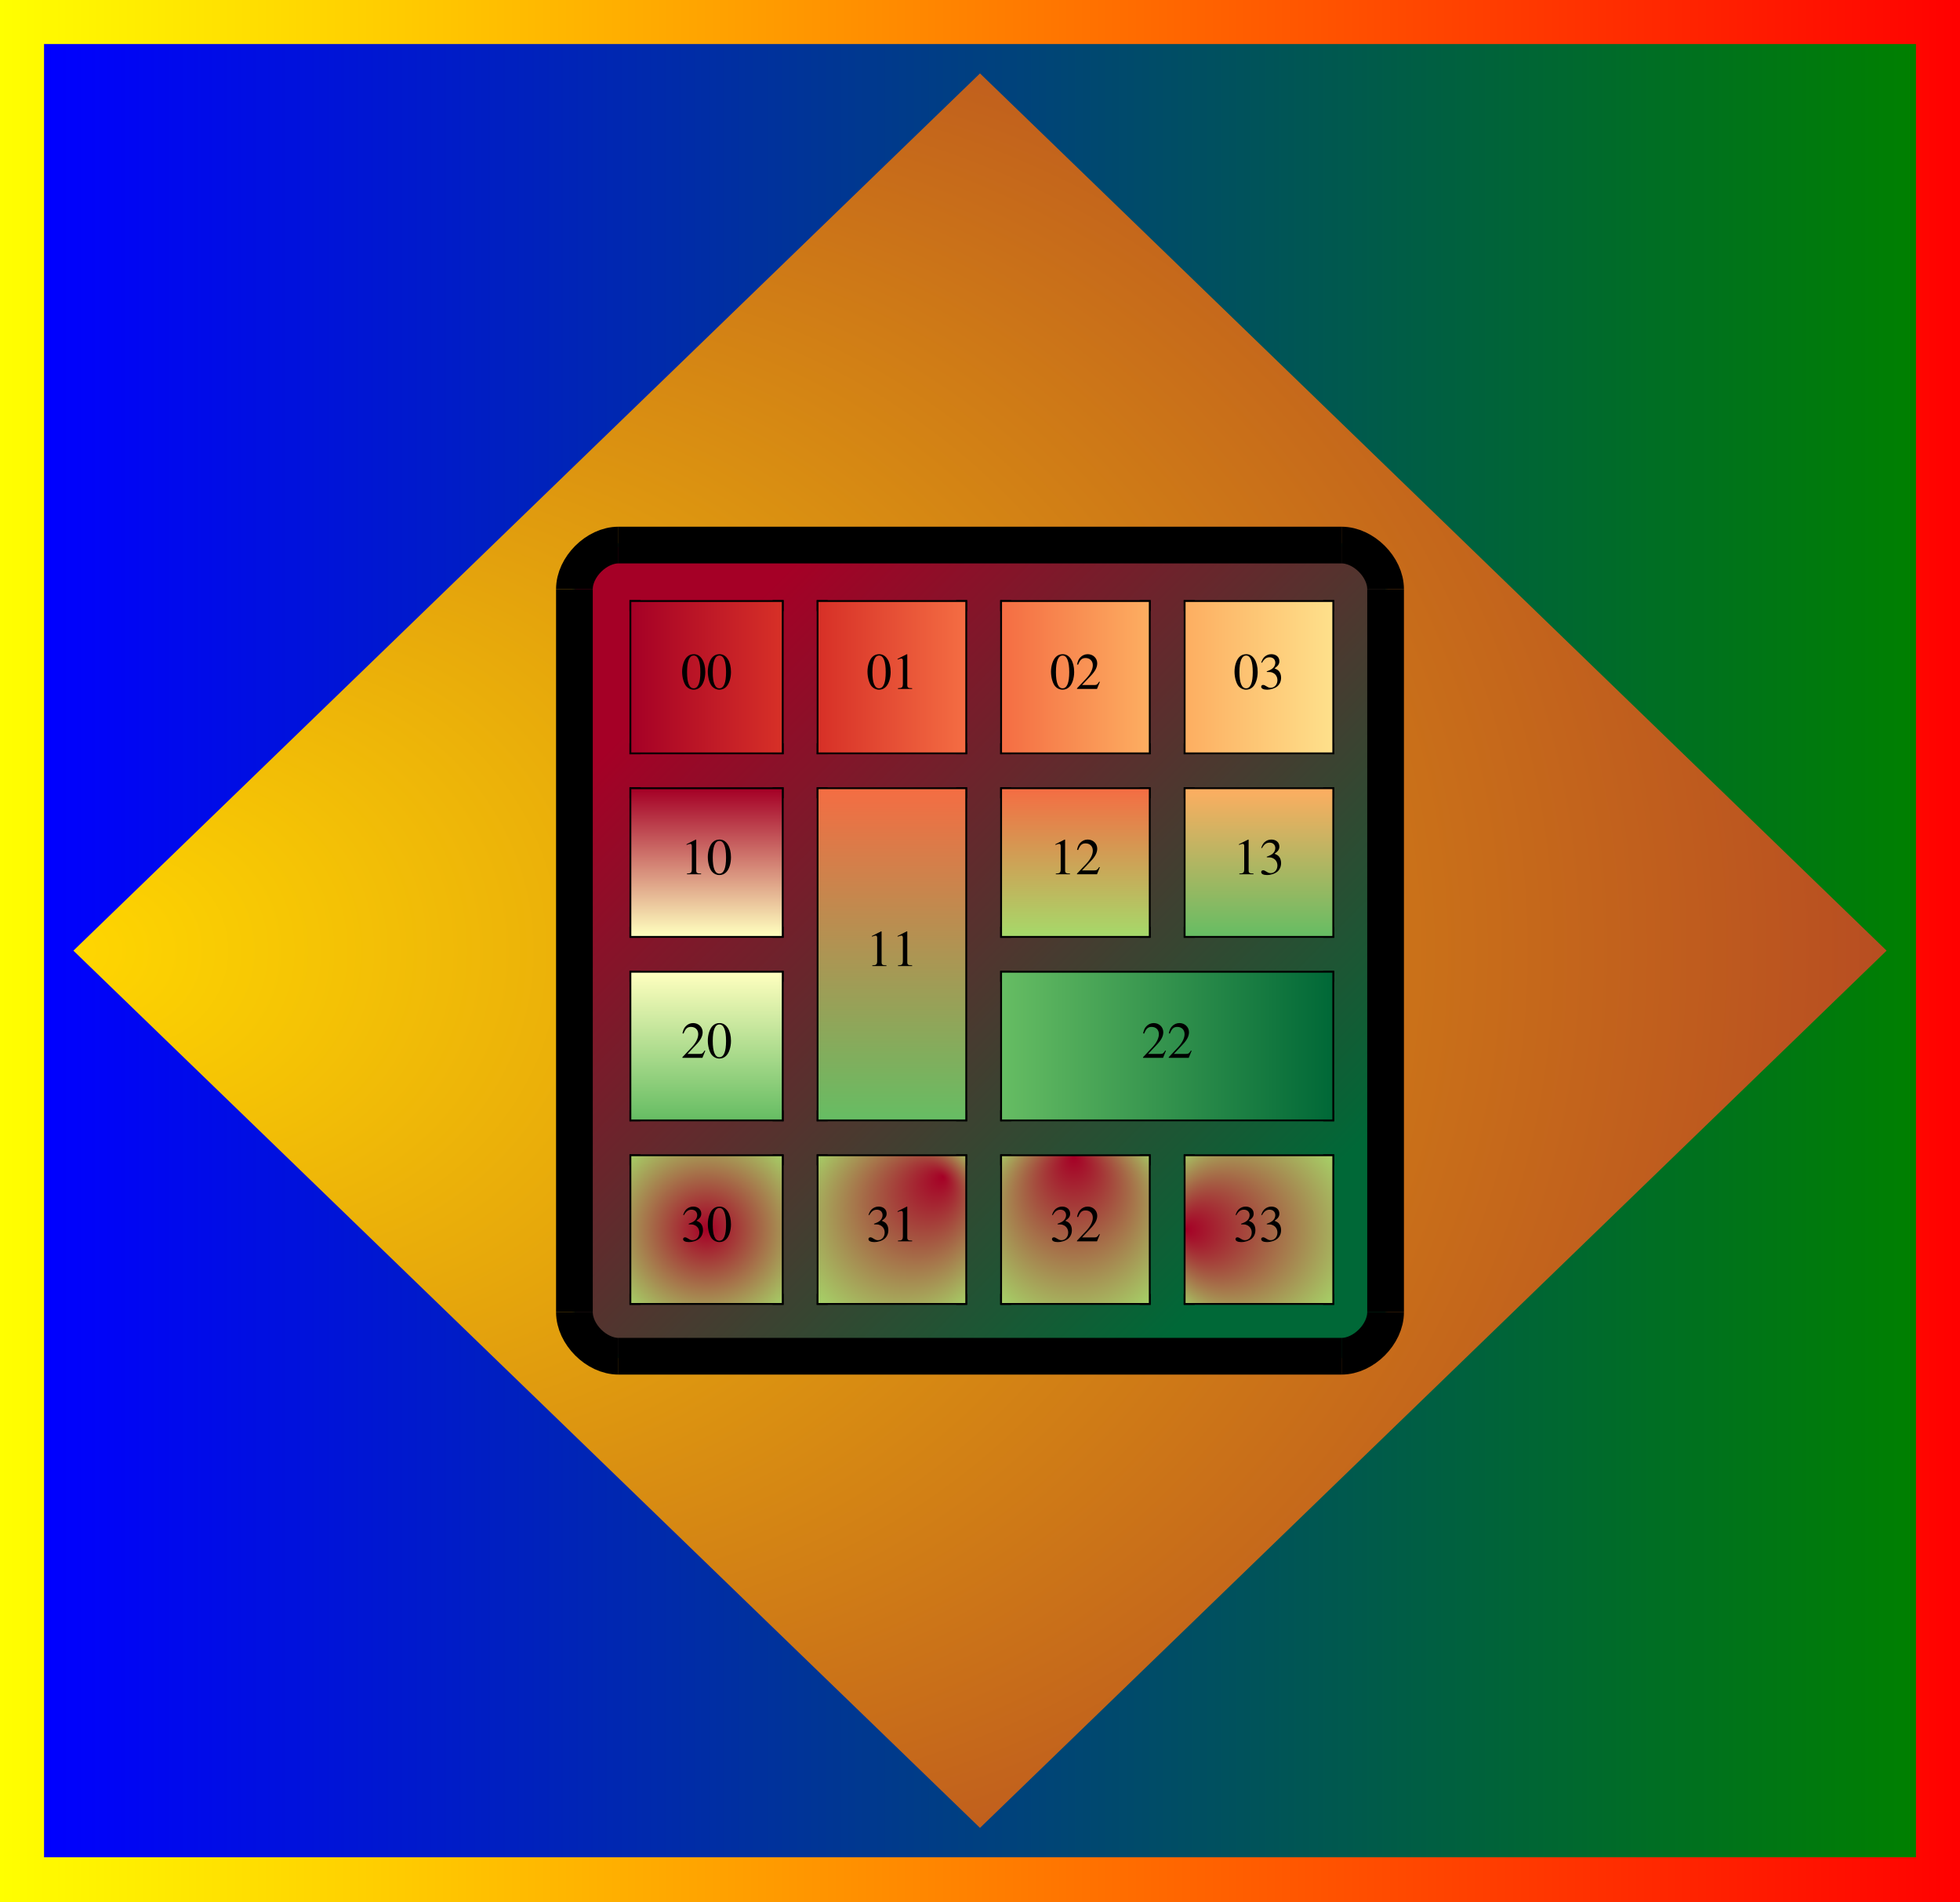
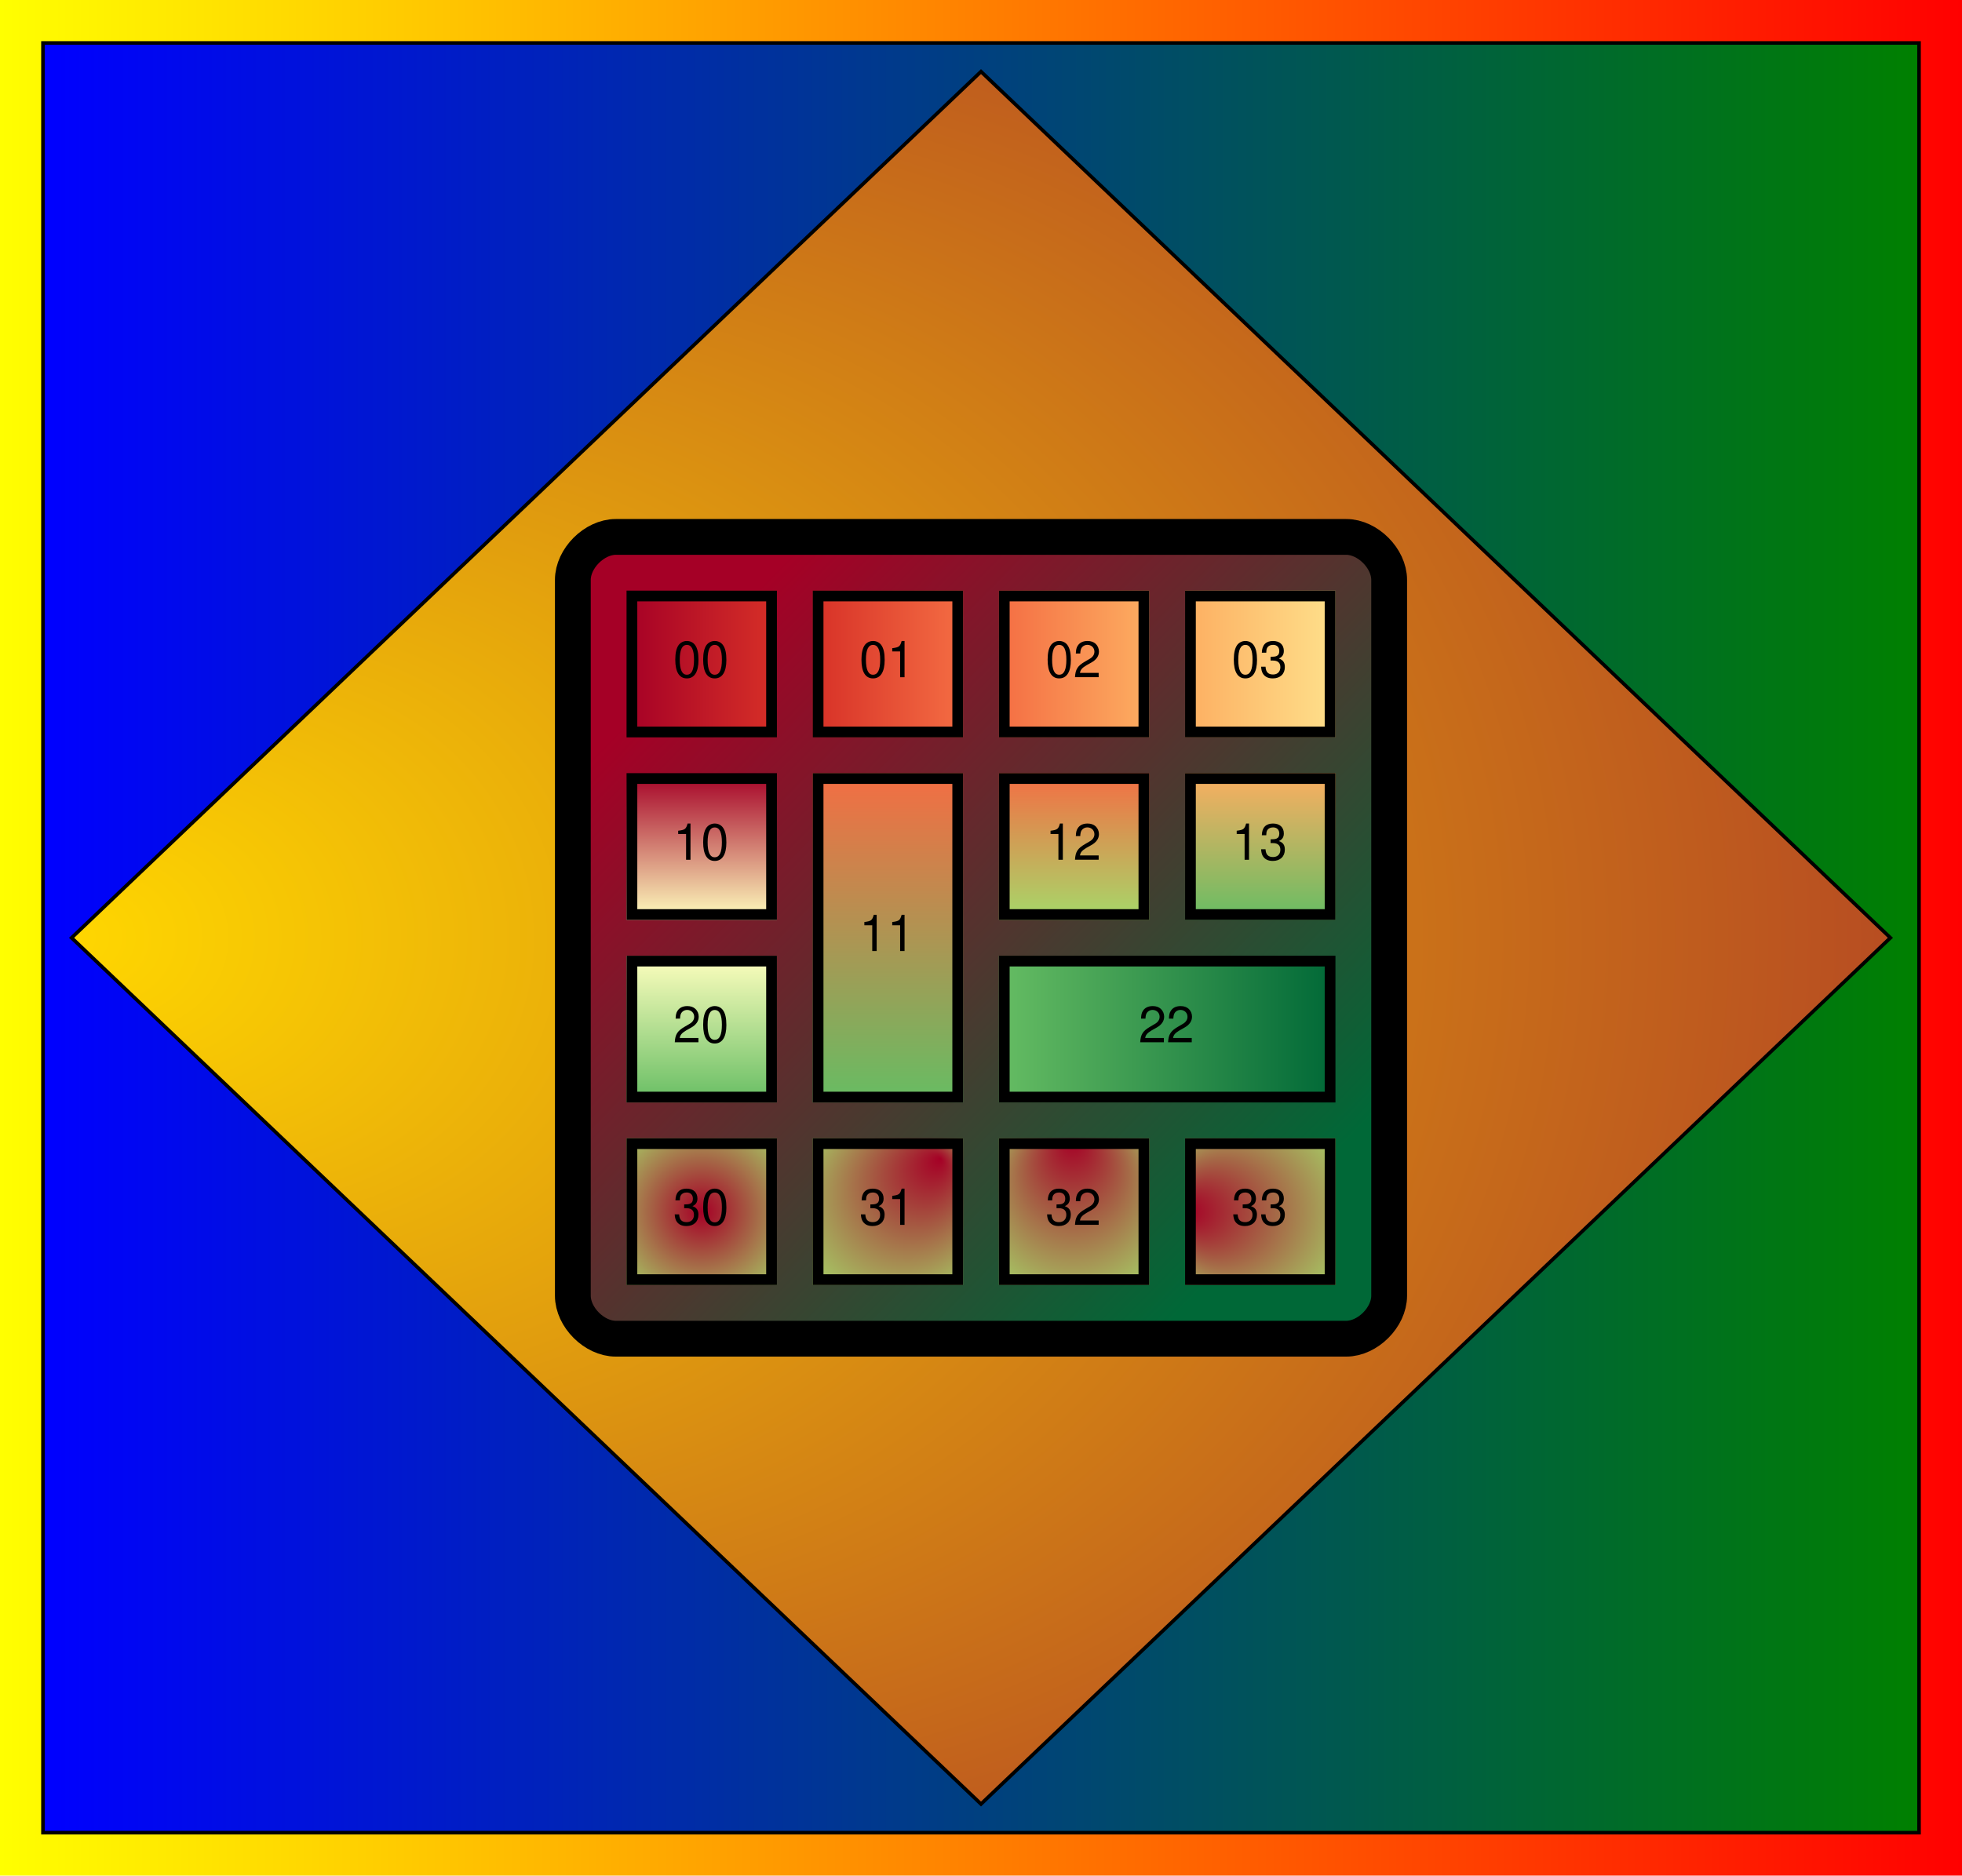
- <svg xmlns="http://www.w3.org/2000/svg" width="534pt" height="518pt" viewBox="0.00 0.00 534.00 518.00">
-   <g id="graph1" class="graph" transform="scale(1 1) rotate(0) translate(4 514)">
+ <svg xmlns="http://www.w3.org/2000/svg" width="548pt" height="524pt" viewBox="0.00 0.00 548.00 524.00">
+   <g id="graph0" class="graph" transform="scale(1 1) rotate(0) translate(4 520)">
    <defs>
-       <linearGradient id="l_0" gradientUnits="userSpaceOnUse" x1="-4" y1="-254.5" x2="531" y2="-254.5">
+       <linearGradient id="l_0" gradientUnits="userSpaceOnUse" x1="-4" y1="-258" x2="544" y2="-258">
        <stop offset="0" style="stop-color:yellow;stop-opacity:1.;" />
        <stop offset="1" style="stop-color:red;stop-opacity:1.;" />
      </linearGradient>
    </defs>
-     <polygon fill="url(#l_0)" points="-4,5 -4,-514 531,-514 531,5 -4,5" />
-     <g id="graph2" class="cluster">
+     <polygon fill="url(#l_0)" stroke="transparent" points="-4,4 -4,-520 544,-520 544,4 -4,4" />
+     <g id="clust1" class="cluster">
      <defs>
-         <linearGradient id="l_1" gradientUnits="userSpaceOnUse" x1="8" y1="-255" x2="518" y2="-255">
+         <linearGradient id="l_1" gradientUnits="userSpaceOnUse" x1="8" y1="-258" x2="532" y2="-258">
          <stop offset="0" style="stop-color:blue;stop-opacity:1.;" />
          <stop offset="1" style="stop-color:green;stop-opacity:1.;" />
        </linearGradient>
      </defs>
-       <polygon fill="url(#l_1)" points="8,-8 8,-502 518,-502 518,-8 8,-8" />
+       <polygon fill="url(#l_1)" stroke="black" points="8,-8 8,-508 532,-508 532,-8 8,-8" />
    </g>
-     <g id="node2" class="node">
+     <g id="node1" class="node">
      <defs>
-         <radialGradient id="r_2" cx="50%" cy="50%" r="75%" fx="0%" fy="50%">
+         <radialGradient id="r_0" cx="50%" cy="50%" r="75%" fx="0%" fy="50%">
          <stop offset="0" style="stop-color:gold;stop-opacity:1.;" />
          <stop offset="1" style="stop-color:brown;stop-opacity:1.;" />
        </radialGradient>
      </defs>
-       <polygon fill="url(#r_2)" points="263,-494 16,-255 263,-16 510,-255 263,-494" />
+       <polygon fill="url(#r_0)" stroke="black" points="270,-500 16,-258 270,-16 524,-258 270,-500" />
      <defs>
-         <linearGradient id="l_3" gradientUnits="userSpaceOnUse" x1="184.865" y1="-333.135" x2="341.135" y2="-176.865">
+         <linearGradient id="l_2" gradientUnits="userSpaceOnUse" x1="189.39" y1="-337.2" x2="350.61" y2="-178.8">
          <stop offset="0" style="stop-color:#a50026;stop-opacity:1.;" />
          <stop offset="1" style="stop-color:#006837;stop-opacity:1.;" />
        </linearGradient>
      </defs>
-       <polygon fill="url(#l_3)" points="164.5,-144.5 361.5,-144.5 373.5,-156.5 373.5,-353.5 361.5,-365.5 164.5,-365.5 152.5,-353.5 152.5,-156.5 164.5,-144.5" />
-       <path fill="#006837" stroke="#006837" d="M361.5,-144.5C367.5,-144.5 373.5,-150.5 373.5,-156.5" />
-       <path fill="#006837" stroke="#006837" d="M373.5,-353.5C373.5,-359.5 367.5,-365.5 361.5,-365.5" />
-       <path fill="#006837" stroke="#006837" d="M164.5,-365.5C158.5,-365.5 152.5,-359.5 152.5,-353.5" />
-       <path fill="#006837" stroke="#006837" d="M152.5,-156.5C152.5,-150.5 158.5,-144.5 164.5,-144.5" />
-       <polygon fill="black" stroke="black" points="168,-309 168,-350 170,-350 170,-309 168,-309" />
-       <polygon fill="black" stroke="black" points="168,-350 168,-348 209,-348 209,-350 168,-350" />
-       <polygon fill="black" stroke="black" points="209,-350 209,-309 207,-309 207,-350 209,-350" />
-       <polygon fill="black" stroke="black" points="209,-309 209,-311 168,-311 168,-309 209,-309" />
+       <path fill="url(#l_2)" stroke="transparent" d="M168,-146C168,-146 372,-146 372,-146 378,-146 384,-152 384,-158 384,-158 384,-358 384,-358 384,-364 378,-370 372,-370 372,-370 168,-370 168,-370 162,-370 156,-364 156,-358 156,-358 156,-158 156,-158 156,-152 162,-146 168,-146" />
      <defs>
-         <linearGradient id="l_4" gradientUnits="userSpaceOnUse" x1="168" y1="-329.5" x2="209" y2="-329.5">
+         <linearGradient id="l_3" gradientUnits="userSpaceOnUse" x1="171" y1="-334.5" x2="213" y2="-334.5">
          <stop offset="0" style="stop-color:#a50026;stop-opacity:1.;" />
          <stop offset="1" style="stop-color:#d73027;stop-opacity:1.;" />
        </linearGradient>
      </defs>
-       <polygon fill="url(#l_4)" points="168,-309 168,-350 209,-350 209,-309 168,-309" />
-       <text text-anchor="start" x="181.5" y="-326.3" font-family="Times,serif" font-size="14.00">00</text>
-       <polygon fill="black" stroke="black" points="219,-309 219,-350 221,-350 221,-309 219,-309" />
-       <polygon fill="black" stroke="black" points="219,-350 219,-348 259,-348 259,-350 219,-350" />
-       <polygon fill="black" stroke="black" points="259,-350 259,-309 257,-309 257,-350 259,-350" />
-       <polygon fill="black" stroke="black" points="259,-309 259,-311 219,-311 219,-309 259,-309" />
+       <polygon fill="url(#l_3)" stroke="transparent" points="171,-314 171,-355 213,-355 213,-314 171,-314" />
+       <polygon fill="none" stroke="black" stroke-width="3" points="172.5,-315.5 172.5,-353.5 211.5,-353.5 211.5,-315.5 172.5,-315.5" />
+       <text text-anchor="start" x="184" y="-330.8" font-family="Helvetica,Arial,sans-serif" font-size="14.00">00</text>
      <defs>
-         <linearGradient id="l_5" gradientUnits="userSpaceOnUse" x1="219" y1="-329.5" x2="259" y2="-329.5">
+         <linearGradient id="l_4" gradientUnits="userSpaceOnUse" x1="223" y1="-334.5" x2="265" y2="-334.5">
          <stop offset="0" style="stop-color:#d73027;stop-opacity:1.;" />
          <stop offset="1" style="stop-color:#f46d43;stop-opacity:1.;" />
        </linearGradient>
      </defs>
-       <polygon fill="url(#l_5)" points="219,-309 219,-350 259,-350 259,-309 219,-309" />
-       <text text-anchor="start" x="232" y="-326.3" font-family="Times,serif" font-size="14.00">01</text>
-       <polygon fill="black" stroke="black" points="269,-309 269,-350 271,-350 271,-309 269,-309" />
-       <polygon fill="black" stroke="black" points="269,-350 269,-348 309,-348 309,-350 269,-350" />
-       <polygon fill="black" stroke="black" points="309,-350 309,-309 307,-309 307,-350 309,-350" />
-       <polygon fill="black" stroke="black" points="309,-309 309,-311 269,-311 269,-309 309,-309" />
+       <polygon fill="url(#l_4)" stroke="transparent" stroke-width="3" points="223,-314 223,-355 265,-355 265,-314 223,-314" />
+       <polygon fill="none" stroke="black" stroke-width="3" points="224.5,-315.5 224.5,-353.5 263.5,-353.5 263.5,-315.5 224.5,-315.5" />
+       <text text-anchor="start" x="236" y="-330.8" font-family="Helvetica,Arial,sans-serif" font-size="14.00">01</text>
      <defs>
-         <linearGradient id="l_6" gradientUnits="userSpaceOnUse" x1="269" y1="-329.5" x2="309" y2="-329.5">
+         <linearGradient id="l_5" gradientUnits="userSpaceOnUse" x1="275" y1="-334.5" x2="317" y2="-334.5">
          <stop offset="0" style="stop-color:#f46d43;stop-opacity:1.;" />
          <stop offset="1" style="stop-color:#fdae61;stop-opacity:1.;" />
        </linearGradient>
      </defs>
-       <polygon fill="url(#l_6)" points="269,-309 269,-350 309,-350 309,-309 269,-309" />
-       <text text-anchor="start" x="282" y="-326.3" font-family="Times,serif" font-size="14.00">02</text>
-       <polygon fill="black" stroke="black" points="319,-309 319,-350 321,-350 321,-309 319,-309" />
-       <polygon fill="black" stroke="black" points="319,-350 319,-348 359,-348 359,-350 319,-350" />
-       <polygon fill="black" stroke="black" points="359,-350 359,-309 357,-309 357,-350 359,-350" />
-       <polygon fill="black" stroke="black" points="359,-309 359,-311 319,-311 319,-309 359,-309" />
+       <polygon fill="url(#l_5)" stroke="transparent" stroke-width="3" points="275,-314 275,-355 317,-355 317,-314 275,-314" />
+       <polygon fill="none" stroke="black" stroke-width="3" points="276.5,-315.5 276.5,-353.5 315.5,-353.5 315.5,-315.5 276.5,-315.5" />
+       <text text-anchor="start" x="288" y="-330.8" font-family="Helvetica,Arial,sans-serif" font-size="14.00">02</text>
      <defs>
-         <linearGradient id="l_7" gradientUnits="userSpaceOnUse" x1="319" y1="-329.5" x2="359" y2="-329.5">
+         <linearGradient id="l_6" gradientUnits="userSpaceOnUse" x1="327" y1="-334.5" x2="369" y2="-334.5">
          <stop offset="0" style="stop-color:#fdae61;stop-opacity:1.;" />
          <stop offset="1" style="stop-color:#fee08b;stop-opacity:1.;" />
        </linearGradient>
      </defs>
-       <polygon fill="url(#l_7)" points="319,-309 319,-350 359,-350 359,-309 319,-309" />
-       <text text-anchor="start" x="332" y="-326.3" font-family="Times,serif" font-size="14.00">03</text>
-       <polygon fill="black" stroke="black" points="168,-259 168,-299 170,-299 170,-259 168,-259" />
-       <polygon fill="black" stroke="black" points="168,-299 168,-297 209,-297 209,-299 168,-299" />
-       <polygon fill="black" stroke="black" points="209,-299 209,-259 207,-259 207,-299 209,-299" />
-       <polygon fill="black" stroke="black" points="209,-259 209,-261 168,-261 168,-259 209,-259" />
+       <polygon fill="url(#l_6)" stroke="transparent" stroke-width="3" points="327,-314 327,-355 369,-355 369,-314 327,-314" />
+       <polygon fill="none" stroke="black" stroke-width="3" points="328.5,-315.5 328.5,-353.5 367.5,-353.5 367.5,-315.5 328.5,-315.5" />
+       <text text-anchor="start" x="340" y="-330.8" font-family="Helvetica,Arial,sans-serif" font-size="14.00">03</text>
      <defs>
-         <linearGradient id="l_8" gradientUnits="userSpaceOnUse" x1="188.5" y1="-299" x2="188.5" y2="-259">
+         <linearGradient id="l_7" gradientUnits="userSpaceOnUse" x1="192" y1="-304" x2="192" y2="-263">
          <stop offset="0" style="stop-color:#a50026;stop-opacity:1.;" />
          <stop offset="1" style="stop-color:#ffffbf;stop-opacity:1.;" />
        </linearGradient>
      </defs>
-       <polygon fill="url(#l_8)" points="168,-259 168,-299 209,-299 209,-259 168,-259" />
-       <text text-anchor="start" x="181.5" y="-275.8" font-family="Times,serif" font-size="14.00">10</text>
-       <polygon fill="black" stroke="black" points="219,-209 219,-299 221,-299 221,-209 219,-209" />
-       <polygon fill="black" stroke="black" points="219,-299 219,-297 259,-297 259,-299 219,-299" />
-       <polygon fill="black" stroke="black" points="259,-299 259,-209 257,-209 257,-299 259,-299" />
-       <polygon fill="black" stroke="black" points="259,-209 259,-211 219,-211 219,-209 259,-209" />
+       <polygon fill="url(#l_7)" stroke="transparent" stroke-width="3" points="171,-263 171,-304 213,-304 213,-263 171,-263" />
+       <polygon fill="none" stroke="black" stroke-width="3" points="172.5,-264.5 172.5,-302.5 211.5,-302.5 211.5,-264.5 172.5,-264.5" />
+       <text text-anchor="start" x="184" y="-279.8" font-family="Helvetica,Arial,sans-serif" font-size="14.00">10</text>
      <defs>
-         <linearGradient id="l_9" gradientUnits="userSpaceOnUse" x1="239" y1="-299" x2="239" y2="-209">
+         <linearGradient id="l_8" gradientUnits="userSpaceOnUse" x1="244" y1="-304" x2="244" y2="-212">
          <stop offset="0" style="stop-color:#f46d43;stop-opacity:1.;" />
          <stop offset="1" style="stop-color:#66bd63;stop-opacity:1.;" />
        </linearGradient>
      </defs>
-       <polygon fill="url(#l_9)" points="219,-209 219,-299 259,-299 259,-209 219,-209" />
-       <text text-anchor="start" x="232" y="-250.8" font-family="Times,serif" font-size="14.00">11</text>
-       <polygon fill="black" stroke="black" points="269,-259 269,-299 271,-299 271,-259 269,-259" />
-       <polygon fill="black" stroke="black" points="269,-299 269,-297 309,-297 309,-299 269,-299" />
-       <polygon fill="black" stroke="black" points="309,-299 309,-259 307,-259 307,-299 309,-299" />
-       <polygon fill="black" stroke="black" points="309,-259 309,-261 269,-261 269,-259 309,-259" />
+       <polygon fill="url(#l_8)" stroke="transparent" stroke-width="3" points="223,-212 223,-304 265,-304 265,-212 223,-212" />
+       <polygon fill="none" stroke="black" stroke-width="3" points="224.5,-213.5 224.5,-302.5 263.5,-302.5 263.5,-213.5 224.5,-213.5" />
+       <text text-anchor="start" x="236" y="-254.3" font-family="Helvetica,Arial,sans-serif" font-size="14.00">11</text>
      <defs>
-         <linearGradient id="l_10" gradientUnits="userSpaceOnUse" x1="289" y1="-299" x2="289" y2="-259">
+         <linearGradient id="l_9" gradientUnits="userSpaceOnUse" x1="296" y1="-304" x2="296" y2="-263">
          <stop offset="0" style="stop-color:#f46d43;stop-opacity:1.;" />
          <stop offset="1" style="stop-color:#a6d96a;stop-opacity:1.;" />
        </linearGradient>
      </defs>
-       <polygon fill="url(#l_10)" points="269,-259 269,-299 309,-299 309,-259 269,-259" />
-       <text text-anchor="start" x="282" y="-275.8" font-family="Times,serif" font-size="14.00">12</text>
-       <polygon fill="black" stroke="black" points="319,-259 319,-299 321,-299 321,-259 319,-259" />
-       <polygon fill="black" stroke="black" points="319,-299 319,-297 359,-297 359,-299 319,-299" />
-       <polygon fill="black" stroke="black" points="359,-299 359,-259 357,-259 357,-299 359,-299" />
-       <polygon fill="black" stroke="black" points="359,-259 359,-261 319,-261 319,-259 359,-259" />
+       <polygon fill="url(#l_9)" stroke="transparent" stroke-width="3" points="275,-263 275,-304 317,-304 317,-263 275,-263" />
+       <polygon fill="none" stroke="black" stroke-width="3" points="276.5,-264.5 276.5,-302.5 315.5,-302.5 315.5,-264.5 276.5,-264.5" />
+       <text text-anchor="start" x="288" y="-279.8" font-family="Helvetica,Arial,sans-serif" font-size="14.00">12</text>
      <defs>
-         <linearGradient id="l_11" gradientUnits="userSpaceOnUse" x1="339" y1="-299" x2="339" y2="-259">
+         <linearGradient id="l_10" gradientUnits="userSpaceOnUse" x1="348" y1="-304" x2="348" y2="-263">
          <stop offset="0" style="stop-color:#fdae61;stop-opacity:1.;" />
          <stop offset="1" style="stop-color:#66bd63;stop-opacity:1.;" />
        </linearGradient>
      </defs>
-       <polygon fill="url(#l_11)" points="319,-259 319,-299 359,-299 359,-259 319,-259" />
-       <text text-anchor="start" x="332" y="-275.8" font-family="Times,serif" font-size="14.00">13</text>
-       <polygon fill="black" stroke="black" points="168,-209 168,-249 170,-249 170,-209 168,-209" />
-       <polygon fill="black" stroke="black" points="168,-249 168,-247 209,-247 209,-249 168,-249" />
-       <polygon fill="black" stroke="black" points="209,-249 209,-209 207,-209 207,-249 209,-249" />
-       <polygon fill="black" stroke="black" points="209,-209 209,-211 168,-211 168,-209 209,-209" />
+       <polygon fill="url(#l_10)" stroke="transparent" stroke-width="3" points="327,-263 327,-304 369,-304 369,-263 327,-263" />
+       <polygon fill="none" stroke="black" stroke-width="3" points="328.5,-264.5 328.5,-302.5 367.5,-302.5 367.5,-264.5 328.5,-264.5" />
+       <text text-anchor="start" x="340" y="-279.8" font-family="Helvetica,Arial,sans-serif" font-size="14.00">13</text>
      <defs>
-         <linearGradient id="l_12" gradientUnits="userSpaceOnUse" x1="188.5" y1="-249" x2="188.5" y2="-209">
+         <linearGradient id="l_11" gradientUnits="userSpaceOnUse" x1="192" y1="-253" x2="192" y2="-212">
          <stop offset="0" style="stop-color:#ffffbf;stop-opacity:1.;" />
          <stop offset="1" style="stop-color:#66bd63;stop-opacity:1.;" />
        </linearGradient>
      </defs>
-       <polygon fill="url(#l_12)" points="168,-209 168,-249 209,-249 209,-209 168,-209" />
-       <text text-anchor="start" x="181.5" y="-225.8" font-family="Times,serif" font-size="14.00">20</text>
-       <polygon fill="black" stroke="black" points="269,-209 269,-249 271,-249 271,-209 269,-209" />
-       <polygon fill="black" stroke="black" points="269,-249 269,-247 359,-247 359,-249 269,-249" />
-       <polygon fill="black" stroke="black" points="359,-249 359,-209 357,-209 357,-249 359,-249" />
-       <polygon fill="black" stroke="black" points="359,-209 359,-211 269,-211 269,-209 359,-209" />
+       <polygon fill="url(#l_11)" stroke="transparent" stroke-width="3" points="171,-212 171,-253 213,-253 213,-212 171,-212" />
+       <polygon fill="none" stroke="black" stroke-width="3" points="172.5,-213.5 172.5,-251.5 211.5,-251.5 211.5,-213.5 172.5,-213.5" />
+       <text text-anchor="start" x="184" y="-228.8" font-family="Helvetica,Arial,sans-serif" font-size="14.00">20</text>
      <defs>
-         <linearGradient id="l_13" gradientUnits="userSpaceOnUse" x1="269" y1="-229" x2="359" y2="-229">
+         <linearGradient id="l_12" gradientUnits="userSpaceOnUse" x1="275" y1="-232.5" x2="369" y2="-232.5">
          <stop offset="0" style="stop-color:#66bd63;stop-opacity:1.;" />
          <stop offset="1" style="stop-color:#006837;stop-opacity:1.;" />
        </linearGradient>
      </defs>
-       <polygon fill="url(#l_13)" points="269,-209 269,-249 359,-249 359,-209 269,-209" />
-       <text text-anchor="start" x="307" y="-225.8" font-family="Times,serif" font-size="14.00">22</text>
-       <polygon fill="black" stroke="black" points="168,-159 168,-199 170,-199 170,-159 168,-159" />
-       <polygon fill="black" stroke="black" points="168,-199 168,-197 209,-197 209,-199 168,-199" />
-       <polygon fill="black" stroke="black" points="209,-199 209,-159 207,-159 207,-199 209,-199" />
-       <polygon fill="black" stroke="black" points="209,-159 209,-161 168,-161 168,-159 209,-159" />
+       <polygon fill="url(#l_12)" stroke="transparent" stroke-width="3" points="275,-212 275,-253 369,-253 369,-212 275,-212" />
+       <polygon fill="none" stroke="black" stroke-width="3" points="276.5,-213.5 276.5,-251.5 367.5,-251.5 367.5,-213.5 276.5,-213.5" />
+       <text text-anchor="start" x="314" y="-228.8" font-family="Helvetica,Arial,sans-serif" font-size="14.00">22</text>
      <defs>
-         <radialGradient id="r_14" cx="50%" cy="50%" r="75%" fx="50%" fy="50%">
+         <radialGradient id="r_1" cx="50%" cy="50%" r="75%" fx="50%" fy="50%">
          <stop offset="0" style="stop-color:#a50026;stop-opacity:1.;" />
          <stop offset="1" style="stop-color:#a6d96a;stop-opacity:1.;" />
        </radialGradient>
      </defs>
-       <polygon fill="url(#r_14)" points="168,-159 168,-199 209,-199 209,-159 168,-159" />
-       <text text-anchor="start" x="181.5" y="-175.8" font-family="Times,serif" font-size="14.00">30</text>
-       <polygon fill="black" stroke="black" points="219,-159 219,-199 221,-199 221,-159 219,-159" />
-       <polygon fill="black" stroke="black" points="219,-199 219,-197 259,-197 259,-199 219,-199" />
-       <polygon fill="black" stroke="black" points="259,-199 259,-159 257,-159 257,-199 259,-199" />
-       <polygon fill="black" stroke="black" points="259,-159 259,-161 219,-161 219,-159 259,-159" />
+       <polygon fill="url(#r_1)" stroke="transparent" stroke-width="3" points="171,-161 171,-202 213,-202 213,-161 171,-161" />
+       <polygon fill="none" stroke="black" stroke-width="3" points="172.5,-162.5 172.5,-200.5 211.5,-200.5 211.5,-162.5 172.5,-162.5" />
+       <text text-anchor="start" x="184" y="-177.8" font-family="Helvetica,Arial,sans-serif" font-size="14.00">30</text>
      <defs>
-         <radialGradient id="r_15" cx="50%" cy="50%" r="75%" fx="85%" fy="14%">
+         <radialGradient id="r_2" cx="50%" cy="50%" r="75%" fx="85%" fy="14%">
          <stop offset="0" style="stop-color:#a50026;stop-opacity:1.;" />
          <stop offset="1" style="stop-color:#a6d96a;stop-opacity:1.;" />
        </radialGradient>
      </defs>
-       <polygon fill="url(#r_15)" points="219,-159 219,-199 259,-199 259,-159 219,-159" />
-       <text text-anchor="start" x="232" y="-175.8" font-family="Times,serif" font-size="14.00">31</text>
-       <polygon fill="black" stroke="black" points="269,-159 269,-199 271,-199 271,-159 269,-159" />
-       <polygon fill="black" stroke="black" points="269,-199 269,-197 309,-197 309,-199 269,-199" />
-       <polygon fill="black" stroke="black" points="309,-199 309,-159 307,-159 307,-199 309,-199" />
-       <polygon fill="black" stroke="black" points="309,-159 309,-161 269,-161 269,-159 309,-159" />
+       <polygon fill="url(#r_2)" stroke="transparent" stroke-width="3" points="223,-161 223,-202 265,-202 265,-161 223,-161" />
+       <polygon fill="none" stroke="black" stroke-width="3" points="224.5,-162.5 224.5,-200.5 263.5,-200.5 263.5,-162.5 224.5,-162.5" />
+       <text text-anchor="start" x="236" y="-177.8" font-family="Helvetica,Arial,sans-serif" font-size="14.00">31</text>
      <defs>
-         <radialGradient id="r_16" cx="50%" cy="50%" r="75%" fx="49%" fy="0%">
+         <radialGradient id="r_3" cx="50%" cy="50%" r="75%" fx="49%" fy="0%">
          <stop offset="0" style="stop-color:#a50026;stop-opacity:1.;" />
          <stop offset="1" style="stop-color:#a6d96a;stop-opacity:1.;" />
        </radialGradient>
      </defs>
-       <polygon fill="url(#r_16)" points="269,-159 269,-199 309,-199 309,-159 269,-159" />
-       <text text-anchor="start" x="282" y="-175.8" font-family="Times,serif" font-size="14.00">32</text>
-       <polygon fill="black" stroke="black" points="319,-159 319,-199 321,-199 321,-159 319,-159" />
-       <polygon fill="black" stroke="black" points="319,-199 319,-197 359,-197 359,-199 319,-199" />
-       <polygon fill="black" stroke="black" points="359,-199 359,-159 357,-159 357,-199 359,-199" />
-       <polygon fill="black" stroke="black" points="359,-159 359,-161 319,-161 319,-159 359,-159" />
+       <polygon fill="url(#r_3)" stroke="transparent" stroke-width="3" points="275,-161 275,-202 317,-202 317,-161 275,-161" />
+       <polygon fill="none" stroke="black" stroke-width="3" points="276.5,-162.5 276.5,-200.5 315.5,-200.5 315.5,-162.5 276.5,-162.5" />
+       <text text-anchor="start" x="288" y="-177.8" font-family="Helvetica,Arial,sans-serif" font-size="14.00">32</text>
      <defs>
-         <radialGradient id="r_17" cx="50%" cy="50%" r="75%" fx="0%" fy="50%">
+         <radialGradient id="r_4" cx="50%" cy="50%" r="75%" fx="0%" fy="50%">
          <stop offset="0" style="stop-color:#a50026;stop-opacity:1.;" />
          <stop offset="1" style="stop-color:#a6d96a;stop-opacity:1.;" />
        </radialGradient>
      </defs>
-       <polygon fill="url(#r_17)" points="319,-159 319,-199 359,-199 359,-159 319,-159" />
-       <text text-anchor="start" x="332" y="-175.8" font-family="Times,serif" font-size="14.00">33</text>
-       <polyline fill="none" stroke="black" stroke-width="10" points="164.5,-144.5 361.5,-144.5 " />
-       <path fill="none" stroke="black" stroke-width="10" d="M361.5,-144.5C367.5,-144.5 373.5,-150.5 373.5,-156.5" />
-       <polyline fill="none" stroke="black" stroke-width="10" points="373.5,-156.5 373.5,-353.5 " />
-       <path fill="none" stroke="black" stroke-width="10" d="M373.5,-353.5C373.5,-359.5 367.5,-365.5 361.5,-365.5" />
-       <polyline fill="none" stroke="black" stroke-width="10" points="361.5,-365.5 164.5,-365.5 " />
-       <path fill="none" stroke="black" stroke-width="10" d="M164.5,-365.5C158.5,-365.5 152.5,-359.5 152.5,-353.5" />
-       <polyline fill="none" stroke="black" stroke-width="10" points="152.5,-353.5 152.5,-156.5 " />
-       <path fill="none" stroke="black" stroke-width="10" d="M152.5,-156.5C152.5,-150.5 158.5,-144.5 164.5,-144.5" />
+       <polygon fill="url(#r_4)" stroke="transparent" stroke-width="3" points="327,-161 327,-202 369,-202 369,-161 327,-161" />
+       <polygon fill="none" stroke="black" stroke-width="3" points="328.5,-162.5 328.5,-200.5 367.5,-200.5 367.5,-162.5 328.5,-162.5" />
+       <text text-anchor="start" x="340" y="-177.8" font-family="Helvetica,Arial,sans-serif" font-size="14.00">33</text>
+       <path fill="none" stroke="black" stroke-width="10" d="M168,-146C168,-146 372,-146 372,-146 378,-146 384,-152 384,-158 384,-158 384,-358 384,-358 384,-364 378,-370 372,-370 372,-370 168,-370 168,-370 162,-370 156,-364 156,-358 156,-358 156,-158 156,-158 156,-152 162,-146 168,-146" />
    </g>
  </g>
</svg>
